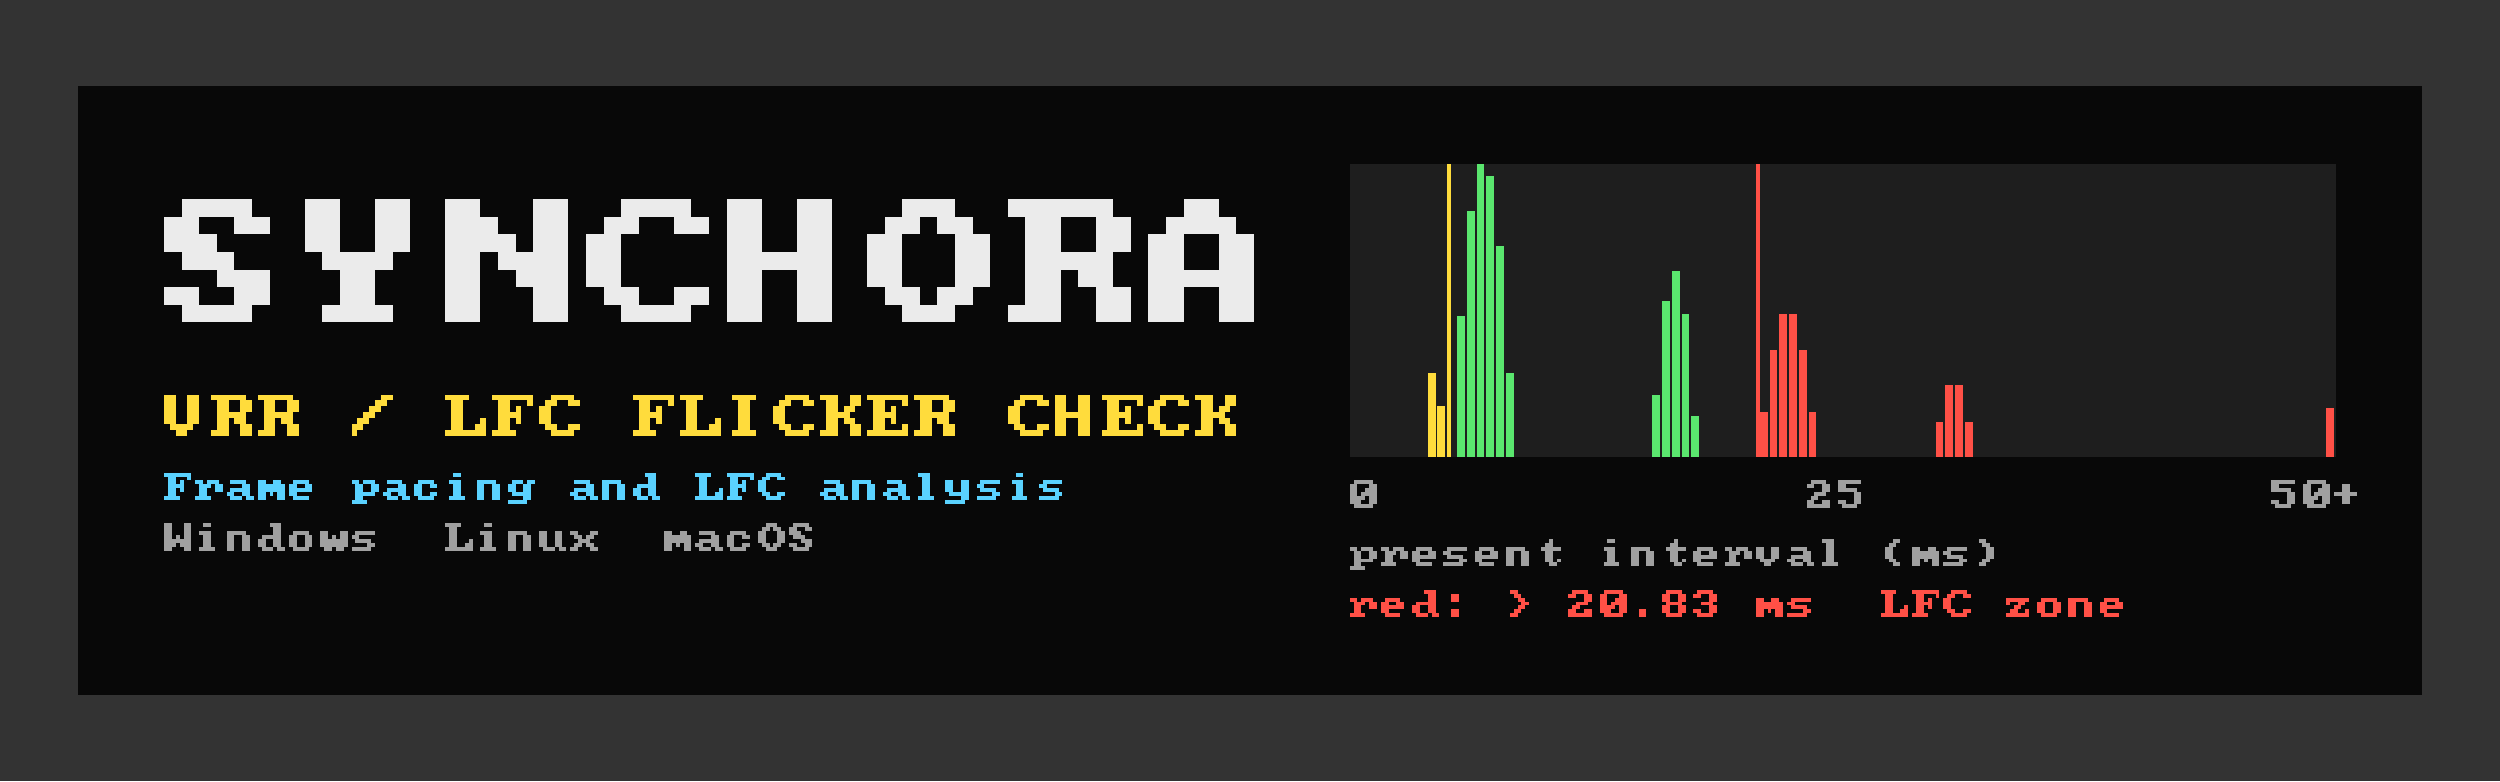
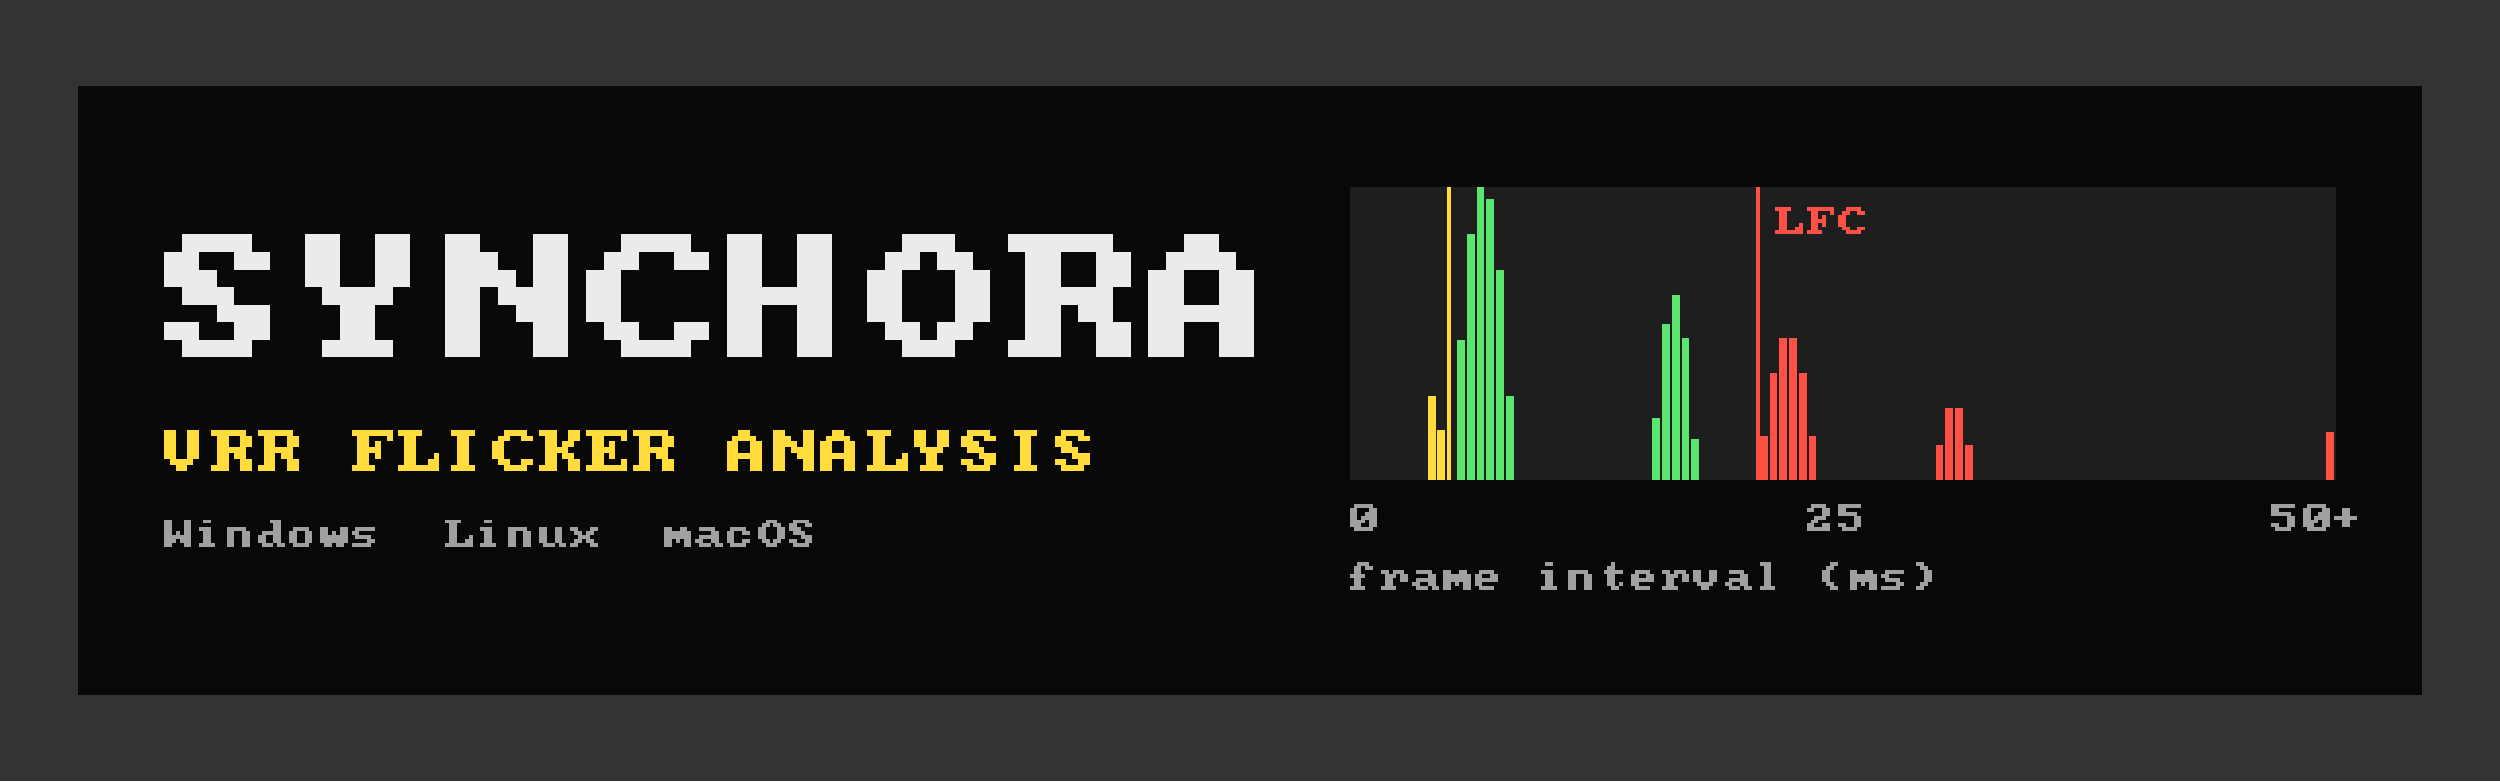
<svg xmlns="http://www.w3.org/2000/svg" width="1280" height="400" viewBox="0 0 1280 400" shape-rendering="crispEdges">
  <rect width="1280" height="400" fill="#333333" />
  <rect x="40" y="44" width="1200" height="312" fill="#000" fill-opacity=".84" />
-   <path fill="#ebebeb" d="M93 102h36v9h-36zM84 111h18v9h-18zM120 111h18v9h-18zM84 120h27v9h-27zM93 129h27v9h-27zM111 138h27v9h-27zM84 147h18v9h-18zM120 147h18v9h-18zM93 156h36v9h-36zM156 102h18v9h-18zM192 102h18v9h-18zM156 111h18v9h-18zM192 111h18v9h-18zM156 120h18v9h-18zM192 120h18v9h-18zM165 129h36v9h-36zM174 138h18v9h-18zM174 147h18v9h-18zM165 156h36v9h-36zM228 102h18v9h-18zM273 102h18v9h-18zM228 111h27v9h-27zM273 111h18v9h-18zM228 120h36v9h-36zM273 120h18v9h-18zM228 129h18v9h-18zM255 129h36v9h-36zM228 138h18v9h-18zM264 138h27v9h-27zM228 147h18v9h-18zM273 147h18v9h-18zM228 156h18v9h-18zM273 156h18v9h-18zM318 102h36v9h-36zM309 111h18v9h-18zM345 111h18v9h-18zM300 120h18v9h-18zM300 129h18v9h-18zM300 138h18v9h-18zM309 147h18v9h-18zM345 147h18v9h-18zM318 156h36v9h-36zM372 102h18v9h-18zM408 102h18v9h-18zM372 111h18v9h-18zM408 111h18v9h-18zM372 120h18v9h-18zM408 120h18v9h-18zM372 129h54v9h-54zM372 138h18v9h-18zM408 138h18v9h-18zM372 147h18v9h-18zM408 147h18v9h-18zM372 156h18v9h-18zM408 156h18v9h-18zM462 102h27v9h-27zM453 111h18v9h-18zM480 111h18v9h-18zM444 120h18v9h-18zM489 120h18v9h-18zM444 129h18v9h-18zM489 129h18v9h-18zM444 138h18v9h-18zM489 138h18v9h-18zM453 147h18v9h-18zM480 147h18v9h-18zM462 156h27v9h-27zM516 102h54v9h-54zM525 111h18v9h-18zM561 111h18v9h-18zM525 120h18v9h-18zM561 120h18v9h-18zM525 129h45v9h-45zM525 138h18v9h-18zM552 138h18v9h-18zM525 147h18v9h-18zM561 147h18v9h-18zM516 156h27v9h-27zM561 156h18v9h-18zM606 102h18v9h-18zM597 111h36v9h-36zM588 120h18v9h-18zM624 120h18v9h-18zM588 129h18v9h-18zM624 129h18v9h-18zM588 138h54v9h-54zM588 147h18v9h-18zM624 147h18v9h-18zM588 156h18v9h-18zM624 156h18v9h-18z" />
-   <path fill="#ffdc3c" d="M84 202h6v3h-6zM96 202h6v3h-6zM84 205h6v3h-6zM96 205h6v3h-6zM84 208h6v3h-6zM96 208h6v3h-6zM84 211h6v3h-6zM96 211h6v3h-6zM84 214h6v3h-6zM96 214h6v3h-6zM87 217h12v3h-12zM90 220h6v3h-6zM108 202h18v3h-18zM111 205h6v3h-6zM123 205h6v3h-6zM111 208h6v3h-6zM123 208h6v3h-6zM111 211h15v3h-15zM111 214h6v3h-6zM120 214h6v3h-6zM111 217h6v3h-6zM123 217h6v3h-6zM108 220h9v3h-9zM123 220h6v3h-6zM132 202h18v3h-18zM135 205h6v3h-6zM147 205h6v3h-6zM135 208h6v3h-6zM147 208h6v3h-6zM135 211h15v3h-15zM135 214h6v3h-6zM144 214h6v3h-6zM135 217h6v3h-6zM147 217h6v3h-6zM132 220h9v3h-9zM147 220h6v3h-6zM195 202h6v3h-6zM192 205h6v3h-6zM189 208h6v3h-6zM186 211h6v3h-6zM183 214h6v3h-6zM180 217h6v3h-6zM180 220h3v3h-3zM228 202h12v3h-12zM231 205h6v3h-6zM231 208h6v3h-6zM231 211h6v3h-6zM231 214h6v3h-6zM246 214h3v3h-3zM231 217h6v3h-6zM243 217h6v3h-6zM228 220h21v3h-21zM252 202h21v3h-21zM255 205h6v3h-6zM270 205h3v3h-3zM255 208h6v3h-6zM264 208h3v3h-3zM255 211h12v3h-12zM255 214h6v3h-6zM264 214h3v3h-3zM255 217h6v3h-6zM252 220h12v3h-12zM282 202h12v3h-12zM279 205h6v3h-6zM291 205h6v3h-6zM276 208h6v3h-6zM276 211h6v3h-6zM276 214h6v3h-6zM279 217h6v3h-6zM291 217h6v3h-6zM282 220h12v3h-12zM324 202h21v3h-21zM327 205h6v3h-6zM342 205h3v3h-3zM327 208h6v3h-6zM336 208h3v3h-3zM327 211h12v3h-12zM327 214h6v3h-6zM336 214h3v3h-3zM327 217h6v3h-6zM324 220h12v3h-12zM348 202h12v3h-12zM351 205h6v3h-6zM351 208h6v3h-6zM351 211h6v3h-6zM351 214h6v3h-6zM366 214h3v3h-3zM351 217h6v3h-6zM363 217h6v3h-6zM348 220h21v3h-21zM375 202h12v3h-12zM378 205h6v3h-6zM378 208h6v3h-6zM378 211h6v3h-6zM378 214h6v3h-6zM378 217h6v3h-6zM375 220h12v3h-12zM402 202h12v3h-12zM399 205h6v3h-6zM411 205h6v3h-6zM396 208h6v3h-6zM396 211h6v3h-6zM396 214h6v3h-6zM399 217h6v3h-6zM411 217h6v3h-6zM402 220h12v3h-12zM420 202h9v3h-9zM435 202h6v3h-6zM423 205h6v3h-6zM435 205h6v3h-6zM423 208h6v3h-6zM432 208h6v3h-6zM423 211h12v3h-12zM423 214h6v3h-6zM432 214h6v3h-6zM423 217h6v3h-6zM435 217h6v3h-6zM420 220h9v3h-9zM435 220h6v3h-6zM444 202h21v3h-21zM447 205h6v3h-6zM462 205h3v3h-3zM447 208h6v3h-6zM456 208h3v3h-3zM447 211h12v3h-12zM447 214h6v3h-6zM456 214h3v3h-3zM447 217h6v3h-6zM462 217h3v3h-3zM444 220h21v3h-21zM468 202h18v3h-18zM471 205h6v3h-6zM483 205h6v3h-6zM471 208h6v3h-6zM483 208h6v3h-6zM471 211h15v3h-15zM471 214h6v3h-6zM480 214h6v3h-6zM471 217h6v3h-6zM483 217h6v3h-6zM468 220h9v3h-9zM483 220h6v3h-6zM522 202h12v3h-12zM519 205h6v3h-6zM531 205h6v3h-6zM516 208h6v3h-6zM516 211h6v3h-6zM516 214h6v3h-6zM519 217h6v3h-6zM531 217h6v3h-6zM522 220h12v3h-12zM540 202h6v3h-6zM552 202h6v3h-6zM540 205h6v3h-6zM552 205h6v3h-6zM540 208h6v3h-6zM552 208h6v3h-6zM540 211h18v3h-18zM540 214h6v3h-6zM552 214h6v3h-6zM540 217h6v3h-6zM552 217h6v3h-6zM540 220h6v3h-6zM552 220h6v3h-6zM564 202h21v3h-21zM567 205h6v3h-6zM582 205h3v3h-3zM567 208h6v3h-6zM576 208h3v3h-3zM567 211h12v3h-12zM567 214h6v3h-6zM576 214h3v3h-3zM567 217h6v3h-6zM582 217h3v3h-3zM564 220h21v3h-21zM594 202h12v3h-12zM591 205h6v3h-6zM603 205h6v3h-6zM588 208h6v3h-6zM588 211h6v3h-6zM588 214h6v3h-6zM591 217h6v3h-6zM603 217h6v3h-6zM594 220h12v3h-12zM612 202h9v3h-9zM627 202h6v3h-6zM615 205h6v3h-6zM627 205h6v3h-6zM615 208h6v3h-6zM624 208h6v3h-6zM615 211h12v3h-12zM615 214h6v3h-6zM624 214h6v3h-6zM615 217h6v3h-6zM627 217h6v3h-6zM612 220h9v3h-9zM627 220h6v3h-6z" />
-   <path fill="#5ad2ff" d="M84 242h14v2h-14zM86 244h4v2h-4zM96 244h2v2h-2zM86 246h4v2h-4zM92 246h2v2h-2zM86 248h8v2h-8zM86 250h4v2h-4zM92 250h2v2h-2zM86 252h4v2h-4zM84 254h8v2h-8zM100 246h4v2h-4zM106 246h6v2h-6zM102 248h6v2h-6zM110 248h4v2h-4zM102 250h4v2h-4zM110 250h4v2h-4zM102 252h4v2h-4zM100 254h8v2h-8zM118 246h8v2h-8zM124 248h4v2h-4zM118 250h10v2h-10zM116 252h4v2h-4zM124 252h4v2h-4zM118 254h6v2h-6zM126 254h4v2h-4zM132 246h4v2h-4zM140 246h4v2h-4zM132 248h14v2h-14zM132 250h14v2h-14zM132 252h4v2h-4zM138 252h2v2h-2zM142 252h4v2h-4zM132 254h4v2h-4zM142 254h4v2h-4zM150 246h8v2h-8zM148 248h4v2h-4zM156 248h4v2h-4zM148 250h12v2h-12zM148 252h4v2h-4zM150 254h8v2h-8zM180 246h4v2h-4zM186 246h6v2h-6zM182 248h4v2h-4zM190 248h4v2h-4zM182 250h4v2h-4zM190 250h4v2h-4zM182 252h10v2h-10zM182 254h4v2h-4zM180 256h8v2h-8zM198 246h8v2h-8zM204 248h4v2h-4zM198 250h10v2h-10zM196 252h4v2h-4zM204 252h4v2h-4zM198 254h6v2h-6zM206 254h4v2h-4zM214 246h8v2h-8zM212 248h4v2h-4zM220 248h4v2h-4zM212 250h4v2h-4zM212 252h4v2h-4zM220 252h4v2h-4zM214 254h8v2h-8zM232 242h4v2h-4zM230 246h6v2h-6zM232 248h4v2h-4zM232 250h4v2h-4zM232 252h4v2h-4zM230 254h8v2h-8zM244 246h10v2h-10zM244 248h4v2h-4zM252 248h4v2h-4zM244 250h4v2h-4zM252 250h4v2h-4zM244 252h4v2h-4zM252 252h4v2h-4zM244 254h4v2h-4zM252 254h4v2h-4zM262 246h6v2h-6zM270 246h4v2h-4zM260 248h4v2h-4zM268 248h4v2h-4zM260 250h4v2h-4zM268 250h4v2h-4zM262 252h10v2h-10zM268 254h4v2h-4zM260 256h10v2h-10zM294 246h8v2h-8zM300 248h4v2h-4zM294 250h10v2h-10zM292 252h4v2h-4zM300 252h4v2h-4zM294 254h6v2h-6zM302 254h4v2h-4zM308 246h10v2h-10zM308 248h4v2h-4zM316 248h4v2h-4zM308 250h4v2h-4zM316 250h4v2h-4zM308 252h4v2h-4zM316 252h4v2h-4zM308 254h4v2h-4zM316 254h4v2h-4zM330 242h6v2h-6zM332 244h4v2h-4zM332 246h4v2h-4zM326 248h10v2h-10zM324 250h4v2h-4zM332 250h4v2h-4zM324 252h4v2h-4zM332 252h4v2h-4zM326 254h6v2h-6zM334 254h4v2h-4zM356 242h8v2h-8zM358 244h4v2h-4zM358 246h4v2h-4zM358 248h4v2h-4zM358 250h4v2h-4zM368 250h2v2h-2zM358 252h4v2h-4zM366 252h4v2h-4zM356 254h14v2h-14zM372 242h14v2h-14zM374 244h4v2h-4zM384 244h2v2h-2zM374 246h4v2h-4zM380 246h2v2h-2zM374 248h8v2h-8zM374 250h4v2h-4zM380 250h2v2h-2zM374 252h4v2h-4zM372 254h8v2h-8zM392 242h8v2h-8zM390 244h4v2h-4zM398 244h4v2h-4zM388 246h4v2h-4zM388 248h4v2h-4zM388 250h4v2h-4zM390 252h4v2h-4zM398 252h4v2h-4zM392 254h8v2h-8zM422 246h8v2h-8zM428 248h4v2h-4zM422 250h10v2h-10zM420 252h4v2h-4zM428 252h4v2h-4zM422 254h6v2h-6zM430 254h4v2h-4zM436 246h10v2h-10zM436 248h4v2h-4zM444 248h4v2h-4zM436 250h4v2h-4zM444 250h4v2h-4zM436 252h4v2h-4zM444 252h4v2h-4zM436 254h4v2h-4zM444 254h4v2h-4zM454 246h8v2h-8zM460 248h4v2h-4zM454 250h10v2h-10zM452 252h4v2h-4zM460 252h4v2h-4zM454 254h6v2h-6zM462 254h4v2h-4zM470 242h6v2h-6zM472 244h4v2h-4zM472 246h4v2h-4zM472 248h4v2h-4zM472 250h4v2h-4zM472 252h4v2h-4zM470 254h8v2h-8zM484 246h4v2h-4zM492 246h4v2h-4zM484 248h4v2h-4zM492 248h4v2h-4zM484 250h4v2h-4zM492 250h4v2h-4zM486 252h10v2h-10zM492 254h4v2h-4zM484 256h10v2h-10zM502 246h10v2h-10zM500 248h4v2h-4zM502 250h8v2h-8zM508 252h4v2h-4zM500 254h10v2h-10zM520 242h4v2h-4zM518 246h6v2h-6zM520 248h4v2h-4zM520 250h4v2h-4zM520 252h4v2h-4zM518 254h8v2h-8zM534 246h10v2h-10zM532 248h4v2h-4zM534 250h8v2h-8zM540 252h4v2h-4zM532 254h10v2h-10z" />
-   <path fill="#a0a0a0" d="M84 268h4v2h-4zM94 268h4v2h-4zM84 270h4v2h-4zM94 270h4v2h-4zM84 272h4v2h-4zM94 272h4v2h-4zM84 274h4v2h-4zM90 274h2v2h-2zM94 274h4v2h-4zM84 276h14v2h-14zM84 278h6v2h-6zM92 278h6v2h-6zM84 280h4v2h-4zM94 280h4v2h-4zM104 268h4v2h-4zM102 272h6v2h-6zM104 274h4v2h-4zM104 276h4v2h-4zM104 278h4v2h-4zM102 280h8v2h-8zM116 272h10v2h-10zM116 274h4v2h-4zM124 274h4v2h-4zM116 276h4v2h-4zM124 276h4v2h-4zM116 278h4v2h-4zM124 278h4v2h-4zM116 280h4v2h-4zM124 280h4v2h-4zM138 268h6v2h-6zM140 270h4v2h-4zM140 272h4v2h-4zM134 274h10v2h-10zM132 276h4v2h-4zM140 276h4v2h-4zM132 278h4v2h-4zM140 278h4v2h-4zM134 280h6v2h-6zM142 280h4v2h-4zM150 272h8v2h-8zM148 274h4v2h-4zM156 274h4v2h-4zM148 276h4v2h-4zM156 276h4v2h-4zM148 278h4v2h-4zM156 278h4v2h-4zM150 280h8v2h-8zM164 272h4v2h-4zM174 272h4v2h-4zM164 274h4v2h-4zM170 274h2v2h-2zM174 274h4v2h-4zM164 276h14v2h-14zM164 278h14v2h-14zM166 280h4v2h-4zM172 280h4v2h-4zM182 272h10v2h-10zM180 274h4v2h-4zM182 276h8v2h-8zM188 278h4v2h-4zM180 280h10v2h-10zM228 268h8v2h-8zM230 270h4v2h-4zM230 272h4v2h-4zM230 274h4v2h-4zM230 276h4v2h-4zM240 276h2v2h-2zM230 278h4v2h-4zM238 278h4v2h-4zM228 280h14v2h-14zM248 268h4v2h-4zM246 272h6v2h-6zM248 274h4v2h-4zM248 276h4v2h-4zM248 278h4v2h-4zM246 280h8v2h-8zM260 272h10v2h-10zM260 274h4v2h-4zM268 274h4v2h-4zM260 276h4v2h-4zM268 276h4v2h-4zM260 278h4v2h-4zM268 278h4v2h-4zM260 280h4v2h-4zM268 280h4v2h-4zM276 272h4v2h-4zM284 272h4v2h-4zM276 274h4v2h-4zM284 274h4v2h-4zM276 276h4v2h-4zM284 276h4v2h-4zM276 278h4v2h-4zM284 278h4v2h-4zM278 280h6v2h-6zM286 280h4v2h-4zM292 272h4v2h-4zM302 272h4v2h-4zM294 274h4v2h-4zM300 274h4v2h-4zM296 276h6v2h-6zM294 278h4v2h-4zM300 278h4v2h-4zM292 280h4v2h-4zM302 280h4v2h-4zM340 272h4v2h-4zM348 272h4v2h-4zM340 274h14v2h-14zM340 276h14v2h-14zM340 278h4v2h-4zM346 278h2v2h-2zM350 278h4v2h-4zM340 280h4v2h-4zM350 280h4v2h-4zM358 272h8v2h-8zM364 274h4v2h-4zM358 276h10v2h-10zM356 278h4v2h-4zM364 278h4v2h-4zM358 280h6v2h-6zM366 280h4v2h-4zM374 272h8v2h-8zM372 274h4v2h-4zM380 274h4v2h-4zM372 276h4v2h-4zM372 278h4v2h-4zM380 278h4v2h-4zM374 280h8v2h-8zM392 268h6v2h-6zM390 270h4v2h-4zM396 270h4v2h-4zM388 272h4v2h-4zM398 272h4v2h-4zM388 274h4v2h-4zM398 274h4v2h-4zM388 276h4v2h-4zM398 276h4v2h-4zM390 278h4v2h-4zM396 278h4v2h-4zM392 280h6v2h-6zM406 268h8v2h-8zM404 270h4v2h-4zM412 270h4v2h-4zM404 272h6v2h-6zM406 274h6v2h-6zM410 276h6v2h-6zM404 278h4v2h-4zM412 278h4v2h-4zM406 280h8v2h-8z" />
-   <rect x="691" y="84" width="505" height="150" fill="#1e1e1e" />
-   <rect x="731" y="191" width="4" height="43" fill="#ffdc3c" />
-   <rect x="736" y="208" width="4" height="26" fill="#ffdc3c" />
-   <rect x="746" y="162" width="4" height="72" fill="#5ae66e" />
-   <rect x="751" y="108" width="4" height="126" fill="#5ae66e" />
-   <rect x="756" y="84" width="4" height="150" fill="#5ae66e" />
-   <rect x="761" y="90" width="4" height="144" fill="#5ae66e" />
-   <rect x="766" y="126" width="4" height="108" fill="#5ae66e" />
-   <rect x="771" y="191" width="4" height="43" fill="#5ae66e" />
-   <rect x="846" y="202" width="4" height="32" fill="#5ae66e" />
-   <rect x="851" y="154" width="4" height="80" fill="#5ae66e" />
-   <rect x="856" y="139" width="4" height="95" fill="#5ae66e" />
-   <rect x="861" y="161" width="4" height="73" fill="#5ae66e" />
-   <rect x="866" y="213" width="4" height="21" fill="#5ae66e" />
-   <rect x="901" y="211" width="4" height="23" fill="#ff5046" />
-   <rect x="906" y="179" width="4" height="55" fill="#ff5046" />
-   <rect x="911" y="161" width="4" height="73" fill="#ff5046" />
-   <rect x="916" y="161" width="4" height="73" fill="#ff5046" />
-   <rect x="921" y="179" width="4" height="55" fill="#ff5046" />
-   <rect x="926" y="211" width="4" height="23" fill="#ff5046" />
-   <rect x="991" y="216" width="4" height="18" fill="#ff5046" />
-   <rect x="996" y="197" width="4" height="37" fill="#ff5046" />
-   <rect x="1001" y="197" width="4" height="37" fill="#ff5046" />
-   <rect x="1006" y="216" width="4" height="18" fill="#ff5046" />
-   <rect x="1191" y="209" width="4" height="25" fill="#ff5046" />
-   <rect x="741" y="84" width="2" height="150" fill="#ffdc3c" />
-   <rect x="899" y="84" width="2" height="150" fill="#ff5046" />
-   <path fill="#a0a0a0" d="M693 246h10v2h-10zM691 248h4v2h-4zM701 248h4v2h-4zM691 250h4v2h-4zM699 250h6v2h-6zM691 252h4v2h-4zM697 252h8v2h-8zM691 254h8v2h-8zM701 254h4v2h-4zM691 256h6v2h-6zM701 256h4v2h-4zM693 258h10v2h-10z" />
-   <path fill="#a0a0a0" d="M927 246h8v2h-8zM925 248h4v2h-4zM933 248h4v2h-4zM933 250h4v2h-4zM929 252h6v2h-6zM927 254h4v2h-4zM925 256h4v2h-4zM933 256h4v2h-4zM925 258h12v2h-12zM941 246h12v2h-12zM941 248h4v2h-4zM941 250h10v2h-10zM949 252h4v2h-4zM949 254h4v2h-4zM941 256h4v2h-4zM949 256h4v2h-4zM943 258h8v2h-8z" />
-   <path fill="#a0a0a0" d="M1163 246h12v2h-12zM1163 248h4v2h-4zM1163 250h10v2h-10zM1171 252h4v2h-4zM1171 254h4v2h-4zM1163 256h4v2h-4zM1171 256h4v2h-4zM1165 258h8v2h-8zM1181 246h10v2h-10zM1179 248h4v2h-4zM1189 248h4v2h-4zM1179 250h4v2h-4zM1187 250h6v2h-6zM1179 252h4v2h-4zM1185 252h8v2h-8zM1179 254h8v2h-8zM1189 254h4v2h-4zM1179 256h6v2h-6zM1189 256h4v2h-4zM1181 258h10v2h-10zM1199 248h4v2h-4zM1199 250h4v2h-4zM1195 252h12v2h-12zM1199 254h4v2h-4zM1199 256h4v2h-4z" />
-   <path fill="#a0a0a0" d="M691 280h4v2h-4zM697 280h6v2h-6zM693 282h4v2h-4zM701 282h4v2h-4zM693 284h4v2h-4zM701 284h4v2h-4zM693 286h10v2h-10zM693 288h4v2h-4zM691 290h8v2h-8zM707 280h4v2h-4zM713 280h6v2h-6zM709 282h6v2h-6zM717 282h4v2h-4zM709 284h4v2h-4zM717 284h4v2h-4zM709 286h4v2h-4zM707 288h8v2h-8zM725 280h8v2h-8zM723 282h4v2h-4zM731 282h4v2h-4zM723 284h12v2h-12zM723 286h4v2h-4zM725 288h8v2h-8zM741 280h10v2h-10zM739 282h4v2h-4zM741 284h8v2h-8zM747 286h4v2h-4zM739 288h10v2h-10zM757 280h8v2h-8zM755 282h4v2h-4zM763 282h4v2h-4zM755 284h12v2h-12zM755 286h4v2h-4zM757 288h8v2h-8zM771 280h10v2h-10zM771 282h4v2h-4zM779 282h4v2h-4zM771 284h4v2h-4zM779 284h4v2h-4zM771 286h4v2h-4zM779 286h4v2h-4zM771 288h4v2h-4zM779 288h4v2h-4zM793 276h2v2h-2zM791 278h4v2h-4zM789 280h10v2h-10zM791 282h4v2h-4zM791 284h4v2h-4zM791 286h4v2h-4zM797 286h2v2h-2zM793 288h4v2h-4zM823 276h4v2h-4zM821 280h6v2h-6zM823 282h4v2h-4zM823 284h4v2h-4zM823 286h4v2h-4zM821 288h8v2h-8zM835 280h10v2h-10zM835 282h4v2h-4zM843 282h4v2h-4zM835 284h4v2h-4zM843 284h4v2h-4zM835 286h4v2h-4zM843 286h4v2h-4zM835 288h4v2h-4zM843 288h4v2h-4zM857 276h2v2h-2zM855 278h4v2h-4zM853 280h10v2h-10zM855 282h4v2h-4zM855 284h4v2h-4zM855 286h4v2h-4zM861 286h2v2h-2zM857 288h4v2h-4zM869 280h8v2h-8zM867 282h4v2h-4zM875 282h4v2h-4zM867 284h12v2h-12zM867 286h4v2h-4zM869 288h8v2h-8zM883 280h4v2h-4zM889 280h6v2h-6zM885 282h6v2h-6zM893 282h4v2h-4zM885 284h4v2h-4zM893 284h4v2h-4zM885 286h4v2h-4zM883 288h8v2h-8zM899 280h4v2h-4zM907 280h4v2h-4zM899 282h4v2h-4zM907 282h4v2h-4zM899 284h4v2h-4zM907 284h4v2h-4zM901 286h8v2h-8zM903 288h4v2h-4zM917 280h8v2h-8zM923 282h4v2h-4zM917 284h10v2h-10zM915 286h4v2h-4zM923 286h4v2h-4zM917 288h6v2h-6zM925 288h4v2h-4zM933 276h6v2h-6zM935 278h4v2h-4zM935 280h4v2h-4zM935 282h4v2h-4zM935 284h4v2h-4zM935 286h4v2h-4zM933 288h8v2h-8zM969 276h4v2h-4zM967 278h4v2h-4zM965 280h4v2h-4zM965 282h4v2h-4zM965 284h4v2h-4zM967 286h4v2h-4zM969 288h4v2h-4zM979 280h4v2h-4zM987 280h4v2h-4zM979 282h14v2h-14zM979 284h14v2h-14zM979 286h4v2h-4zM985 286h2v2h-2zM989 286h4v2h-4zM979 288h4v2h-4zM989 288h4v2h-4zM997 280h10v2h-10zM995 282h4v2h-4zM997 284h8v2h-8zM1003 286h4v2h-4zM995 288h10v2h-10zM1013 276h4v2h-4zM1015 278h4v2h-4zM1017 280h4v2h-4zM1017 282h4v2h-4zM1017 284h4v2h-4zM1015 286h4v2h-4zM1013 288h4v2h-4z" />
-   <path fill="#ff5046" d="M691 306h4v2h-4zM697 306h6v2h-6zM693 308h6v2h-6zM701 308h4v2h-4zM693 310h4v2h-4zM701 310h4v2h-4zM693 312h4v2h-4zM691 314h8v2h-8zM709 306h8v2h-8zM707 308h4v2h-4zM715 308h4v2h-4zM707 310h12v2h-12zM707 312h4v2h-4zM709 314h8v2h-8zM729 302h6v2h-6zM731 304h4v2h-4zM731 306h4v2h-4zM725 308h10v2h-10zM723 310h4v2h-4zM731 310h4v2h-4zM723 312h4v2h-4zM731 312h4v2h-4zM725 314h6v2h-6zM733 314h4v2h-4zM743 304h4v2h-4zM743 306h4v2h-4zM743 312h4v2h-4zM743 314h4v2h-4zM773 302h4v2h-4zM775 304h4v2h-4zM777 306h4v2h-4zM779 308h4v2h-4zM777 310h4v2h-4zM775 312h4v2h-4zM773 314h4v2h-4zM805 302h8v2h-8zM803 304h4v2h-4zM811 304h4v2h-4zM811 306h4v2h-4zM807 308h6v2h-6zM805 310h4v2h-4zM803 312h4v2h-4zM811 312h4v2h-4zM803 314h12v2h-12zM821 302h10v2h-10zM819 304h4v2h-4zM829 304h4v2h-4zM819 306h4v2h-4zM827 306h6v2h-6zM819 308h4v2h-4zM825 308h8v2h-8zM819 310h8v2h-8zM829 310h4v2h-4zM819 312h6v2h-6zM829 312h4v2h-4zM821 314h10v2h-10zM839 312h4v2h-4zM839 314h4v2h-4zM853 302h8v2h-8zM851 304h4v2h-4zM859 304h4v2h-4zM851 306h4v2h-4zM859 306h4v2h-4zM853 308h8v2h-8zM851 310h4v2h-4zM859 310h4v2h-4zM851 312h4v2h-4zM859 312h4v2h-4zM853 314h8v2h-8zM869 302h8v2h-8zM867 304h4v2h-4zM875 304h4v2h-4zM875 306h4v2h-4zM871 308h6v2h-6zM875 310h4v2h-4zM867 312h4v2h-4zM875 312h4v2h-4zM869 314h8v2h-8zM899 306h4v2h-4zM907 306h4v2h-4zM899 308h14v2h-14zM899 310h14v2h-14zM899 312h4v2h-4zM905 312h2v2h-2zM909 312h4v2h-4zM899 314h4v2h-4zM909 314h4v2h-4zM917 306h10v2h-10zM915 308h4v2h-4zM917 310h8v2h-8zM923 312h4v2h-4zM915 314h10v2h-10zM963 302h8v2h-8zM965 304h4v2h-4zM965 306h4v2h-4zM965 308h4v2h-4zM965 310h4v2h-4zM975 310h2v2h-2zM965 312h4v2h-4zM973 312h4v2h-4zM963 314h14v2h-14zM979 302h14v2h-14zM981 304h4v2h-4zM991 304h2v2h-2zM981 306h4v2h-4zM987 306h2v2h-2zM981 308h8v2h-8zM981 310h4v2h-4zM987 310h2v2h-2zM981 312h4v2h-4zM979 314h8v2h-8zM999 302h8v2h-8zM997 304h4v2h-4zM1005 304h4v2h-4zM995 306h4v2h-4zM995 308h4v2h-4zM995 310h4v2h-4zM997 312h4v2h-4zM1005 312h4v2h-4zM999 314h8v2h-8zM1027 306h12v2h-12zM1027 308h2v2h-2zM1033 308h4v2h-4zM1031 310h4v2h-4zM1029 312h4v2h-4zM1037 312h2v2h-2zM1027 314h12v2h-12zM1045 306h8v2h-8zM1043 308h4v2h-4zM1051 308h4v2h-4zM1043 310h4v2h-4zM1051 310h4v2h-4zM1043 312h4v2h-4zM1051 312h4v2h-4zM1045 314h8v2h-8zM1059 306h10v2h-10zM1059 308h4v2h-4zM1067 308h4v2h-4zM1059 310h4v2h-4zM1067 310h4v2h-4zM1059 312h4v2h-4zM1067 312h4v2h-4zM1059 314h4v2h-4zM1067 314h4v2h-4zM1077 306h8v2h-8zM1075 308h4v2h-4zM1083 308h4v2h-4zM1075 310h12v2h-12zM1075 312h4v2h-4zM1077 314h8v2h-8z" />
+   <path fill="#ebebeb" d="M93 120h36v9h-36zM84 129h18v9h-18zM120 129h18v9h-18zM84 138h27v9h-27zM93 147h27v9h-27zM111 156h27v9h-27zM84 165h18v9h-18zM120 165h18v9h-18zM93 174h36v9h-36zM156 120h18v9h-18zM192 120h18v9h-18zM156 129h18v9h-18zM192 129h18v9h-18zM156 138h18v9h-18zM192 138h18v9h-18zM165 147h36v9h-36zM174 156h18v9h-18zM174 165h18v9h-18zM165 174h36v9h-36zM228 120h18v9h-18zM273 120h18v9h-18zM228 129h27v9h-27zM273 129h18v9h-18zM228 138h36v9h-36zM273 138h18v9h-18zM228 147h18v9h-18zM255 147h36v9h-36zM228 156h18v9h-18zM264 156h27v9h-27zM228 165h18v9h-18zM273 165h18v9h-18zM228 174h18v9h-18zM273 174h18v9h-18zM318 120h36v9h-36zM309 129h18v9h-18zM345 129h18v9h-18zM300 138h18v9h-18zM300 147h18v9h-18zM300 156h18v9h-18zM309 165h18v9h-18zM345 165h18v9h-18zM318 174h36v9h-36zM372 120h18v9h-18zM408 120h18v9h-18zM372 129h18v9h-18zM408 129h18v9h-18zM372 138h18v9h-18zM408 138h18v9h-18zM372 147h54v9h-54zM372 156h18v9h-18zM408 156h18v9h-18zM372 165h18v9h-18zM408 165h18v9h-18zM372 174h18v9h-18zM408 174h18v9h-18zM462 120h27v9h-27zM453 129h18v9h-18zM480 129h18v9h-18zM444 138h18v9h-18zM489 138h18v9h-18zM444 147h18v9h-18zM489 147h18v9h-18zM444 156h18v9h-18zM489 156h18v9h-18zM453 165h18v9h-18zM480 165h18v9h-18zM462 174h27v9h-27zM516 120h54v9h-54zM525 129h18v9h-18zM561 129h18v9h-18zM525 138h18v9h-18zM561 138h18v9h-18zM525 147h45v9h-45zM525 156h18v9h-18zM552 156h18v9h-18zM525 165h18v9h-18zM561 165h18v9h-18zM516 174h27v9h-27zM561 174h18v9h-18zM606 120h18v9h-18zM597 129h36v9h-36zM588 138h18v9h-18zM624 138h18v9h-18zM588 147h18v9h-18zM624 147h18v9h-18zM588 156h54v9h-54zM588 165h18v9h-18zM624 165h18v9h-18zM588 174h18v9h-18zM624 174h18v9h-18z" />
+   <path fill="#ffdc3c" d="M84 220h6v3h-6zM96 220h6v3h-6zM84 223h6v3h-6zM96 223h6v3h-6zM84 226h6v3h-6zM96 226h6v3h-6zM84 229h6v3h-6zM96 229h6v3h-6zM84 232h6v3h-6zM96 232h6v3h-6zM87 235h12v3h-12zM90 238h6v3h-6zM108 220h18v3h-18zM111 223h6v3h-6zM123 223h6v3h-6zM111 226h6v3h-6zM123 226h6v3h-6zM111 229h15v3h-15zM111 232h6v3h-6zM120 232h6v3h-6zM111 235h6v3h-6zM123 235h6v3h-6zM108 238h9v3h-9zM123 238h6v3h-6zM132 220h18v3h-18zM135 223h6v3h-6zM147 223h6v3h-6zM135 226h6v3h-6zM147 226h6v3h-6zM135 229h15v3h-15zM135 232h6v3h-6zM144 232h6v3h-6zM135 235h6v3h-6zM147 235h6v3h-6zM132 238h9v3h-9zM147 238h6v3h-6zM180 220h21v3h-21zM183 223h6v3h-6zM198 223h3v3h-3zM183 226h6v3h-6zM192 226h3v3h-3zM183 229h12v3h-12zM183 232h6v3h-6zM192 232h3v3h-3zM183 235h6v3h-6zM180 238h12v3h-12zM204 220h12v3h-12zM207 223h6v3h-6zM207 226h6v3h-6zM207 229h6v3h-6zM207 232h6v3h-6zM222 232h3v3h-3zM207 235h6v3h-6zM219 235h6v3h-6zM204 238h21v3h-21zM231 220h12v3h-12zM234 223h6v3h-6zM234 226h6v3h-6zM234 229h6v3h-6zM234 232h6v3h-6zM234 235h6v3h-6zM231 238h12v3h-12zM258 220h12v3h-12zM255 223h6v3h-6zM267 223h6v3h-6zM252 226h6v3h-6zM252 229h6v3h-6zM252 232h6v3h-6zM255 235h6v3h-6zM267 235h6v3h-6zM258 238h12v3h-12zM276 220h9v3h-9zM291 220h6v3h-6zM279 223h6v3h-6zM291 223h6v3h-6zM279 226h6v3h-6zM288 226h6v3h-6zM279 229h12v3h-12zM279 232h6v3h-6zM288 232h6v3h-6zM279 235h6v3h-6zM291 235h6v3h-6zM276 238h9v3h-9zM291 238h6v3h-6zM300 220h21v3h-21zM303 223h6v3h-6zM318 223h3v3h-3zM303 226h6v3h-6zM312 226h3v3h-3zM303 229h12v3h-12zM303 232h6v3h-6zM312 232h3v3h-3zM303 235h6v3h-6zM318 235h3v3h-3zM300 238h21v3h-21zM324 220h18v3h-18zM327 223h6v3h-6zM339 223h6v3h-6zM327 226h6v3h-6zM339 226h6v3h-6zM327 229h15v3h-15zM327 232h6v3h-6zM336 232h6v3h-6zM327 235h6v3h-6zM339 235h6v3h-6zM324 238h9v3h-9zM339 238h6v3h-6zM378 220h6v3h-6zM375 223h12v3h-12zM372 226h6v3h-6zM384 226h6v3h-6zM372 229h6v3h-6zM384 229h6v3h-6zM372 232h18v3h-18zM372 235h6v3h-6zM384 235h6v3h-6zM372 238h6v3h-6zM384 238h6v3h-6zM396 220h6v3h-6zM411 220h6v3h-6zM396 223h9v3h-9zM411 223h6v3h-6zM396 226h12v3h-12zM411 226h6v3h-6zM396 229h6v3h-6zM405 229h12v3h-12zM396 232h6v3h-6zM408 232h9v3h-9zM396 235h6v3h-6zM411 235h6v3h-6zM396 238h6v3h-6zM411 238h6v3h-6zM426 220h6v3h-6zM423 223h12v3h-12zM420 226h6v3h-6zM432 226h6v3h-6zM420 229h6v3h-6zM432 229h6v3h-6zM420 232h18v3h-18zM420 235h6v3h-6zM432 235h6v3h-6zM420 238h6v3h-6zM432 238h6v3h-6zM444 220h12v3h-12zM447 223h6v3h-6zM447 226h6v3h-6zM447 229h6v3h-6zM447 232h6v3h-6zM462 232h3v3h-3zM447 235h6v3h-6zM459 235h6v3h-6zM444 238h21v3h-21zM468 220h6v3h-6zM480 220h6v3h-6zM468 223h6v3h-6zM480 223h6v3h-6zM468 226h6v3h-6zM480 226h6v3h-6zM471 229h12v3h-12zM474 232h6v3h-6zM474 235h6v3h-6zM471 238h12v3h-12zM495 220h12v3h-12zM492 223h6v3h-6zM504 223h6v3h-6zM492 226h9v3h-9zM495 229h9v3h-9zM501 232h9v3h-9zM492 235h6v3h-6zM504 235h6v3h-6zM495 238h12v3h-12zM519 220h12v3h-12zM522 223h6v3h-6zM522 226h6v3h-6zM522 229h6v3h-6zM522 232h6v3h-6zM522 235h6v3h-6zM519 238h12v3h-12zM543 220h12v3h-12zM540 223h6v3h-6zM552 223h6v3h-6zM540 226h9v3h-9zM543 229h9v3h-9zM549 232h9v3h-9zM540 235h6v3h-6zM552 235h6v3h-6zM543 238h12v3h-12z" />
+   <path fill="#a0a0a0" d="M84 266h4v2h-4zM94 266h4v2h-4zM84 268h4v2h-4zM94 268h4v2h-4zM84 270h4v2h-4zM94 270h4v2h-4zM84 272h4v2h-4zM90 272h2v2h-2zM94 272h4v2h-4zM84 274h14v2h-14zM84 276h6v2h-6zM92 276h6v2h-6zM84 278h4v2h-4zM94 278h4v2h-4zM104 266h4v2h-4zM102 270h6v2h-6zM104 272h4v2h-4zM104 274h4v2h-4zM104 276h4v2h-4zM102 278h8v2h-8zM116 270h10v2h-10zM116 272h4v2h-4zM124 272h4v2h-4zM116 274h4v2h-4zM124 274h4v2h-4zM116 276h4v2h-4zM124 276h4v2h-4zM116 278h4v2h-4zM124 278h4v2h-4zM138 266h6v2h-6zM140 268h4v2h-4zM140 270h4v2h-4zM134 272h10v2h-10zM132 274h4v2h-4zM140 274h4v2h-4zM132 276h4v2h-4zM140 276h4v2h-4zM134 278h6v2h-6zM142 278h4v2h-4zM150 270h8v2h-8zM148 272h4v2h-4zM156 272h4v2h-4zM148 274h4v2h-4zM156 274h4v2h-4zM148 276h4v2h-4zM156 276h4v2h-4zM150 278h8v2h-8zM164 270h4v2h-4zM174 270h4v2h-4zM164 272h4v2h-4zM170 272h2v2h-2zM174 272h4v2h-4zM164 274h14v2h-14zM164 276h14v2h-14zM166 278h4v2h-4zM172 278h4v2h-4zM182 270h10v2h-10zM180 272h4v2h-4zM182 274h8v2h-8zM188 276h4v2h-4zM180 278h10v2h-10zM228 266h8v2h-8zM230 268h4v2h-4zM230 270h4v2h-4zM230 272h4v2h-4zM230 274h4v2h-4zM240 274h2v2h-2zM230 276h4v2h-4zM238 276h4v2h-4zM228 278h14v2h-14zM248 266h4v2h-4zM246 270h6v2h-6zM248 272h4v2h-4zM248 274h4v2h-4zM248 276h4v2h-4zM246 278h8v2h-8zM260 270h10v2h-10zM260 272h4v2h-4zM268 272h4v2h-4zM260 274h4v2h-4zM268 274h4v2h-4zM260 276h4v2h-4zM268 276h4v2h-4zM260 278h4v2h-4zM268 278h4v2h-4zM276 270h4v2h-4zM284 270h4v2h-4zM276 272h4v2h-4zM284 272h4v2h-4zM276 274h4v2h-4zM284 274h4v2h-4zM276 276h4v2h-4zM284 276h4v2h-4zM278 278h6v2h-6zM286 278h4v2h-4zM292 270h4v2h-4zM302 270h4v2h-4zM294 272h4v2h-4zM300 272h4v2h-4zM296 274h6v2h-6zM294 276h4v2h-4zM300 276h4v2h-4zM292 278h4v2h-4zM302 278h4v2h-4zM340 270h4v2h-4zM348 270h4v2h-4zM340 272h14v2h-14zM340 274h14v2h-14zM340 276h4v2h-4zM346 276h2v2h-2zM350 276h4v2h-4zM340 278h4v2h-4zM350 278h4v2h-4zM358 270h8v2h-8zM364 272h4v2h-4zM358 274h10v2h-10zM356 276h4v2h-4zM364 276h4v2h-4zM358 278h6v2h-6zM366 278h4v2h-4zM374 270h8v2h-8zM372 272h4v2h-4zM380 272h4v2h-4zM372 274h4v2h-4zM372 276h4v2h-4zM380 276h4v2h-4zM374 278h8v2h-8zM392 266h6v2h-6zM390 268h4v2h-4zM396 268h4v2h-4zM388 270h4v2h-4zM398 270h4v2h-4zM388 272h4v2h-4zM398 272h4v2h-4zM388 274h4v2h-4zM398 274h4v2h-4zM390 276h4v2h-4zM396 276h4v2h-4zM392 278h6v2h-6zM406 266h8v2h-8zM404 268h4v2h-4zM412 268h4v2h-4zM404 270h6v2h-6zM406 272h6v2h-6zM410 274h6v2h-6zM404 276h4v2h-4zM412 276h4v2h-4zM406 278h8v2h-8z" />
+   <rect x="691" y="96" width="505" height="150" fill="#1e1e1e" />
+   <rect x="731" y="203" width="4" height="43" fill="#ffdc3c" />
+   <rect x="736" y="220" width="4" height="26" fill="#ffdc3c" />
+   <rect x="746" y="174" width="4" height="72" fill="#5ae66e" />
+   <rect x="751" y="120" width="4" height="126" fill="#5ae66e" />
+   <rect x="756" y="96" width="4" height="150" fill="#5ae66e" />
+   <rect x="761" y="102" width="4" height="144" fill="#5ae66e" />
+   <rect x="766" y="138" width="4" height="108" fill="#5ae66e" />
+   <rect x="771" y="203" width="4" height="43" fill="#5ae66e" />
+   <rect x="846" y="214" width="4" height="32" fill="#5ae66e" />
+   <rect x="851" y="166" width="4" height="80" fill="#5ae66e" />
+   <rect x="856" y="151" width="4" height="95" fill="#5ae66e" />
+   <rect x="861" y="173" width="4" height="73" fill="#5ae66e" />
+   <rect x="866" y="225" width="4" height="21" fill="#5ae66e" />
+   <rect x="901" y="223" width="4" height="23" fill="#ff5046" />
+   <rect x="906" y="191" width="4" height="55" fill="#ff5046" />
+   <rect x="911" y="173" width="4" height="73" fill="#ff5046" />
+   <rect x="916" y="173" width="4" height="73" fill="#ff5046" />
+   <rect x="921" y="191" width="4" height="55" fill="#ff5046" />
+   <rect x="926" y="223" width="4" height="23" fill="#ff5046" />
+   <rect x="991" y="228" width="4" height="18" fill="#ff5046" />
+   <rect x="996" y="209" width="4" height="37" fill="#ff5046" />
+   <rect x="1001" y="209" width="4" height="37" fill="#ff5046" />
+   <rect x="1006" y="228" width="4" height="18" fill="#ff5046" />
+   <rect x="1191" y="221" width="4" height="25" fill="#ff5046" />
+   <rect x="741" y="96" width="2" height="150" fill="#ffdc3c" />
+   <rect x="899" y="96" width="2" height="150" fill="#ff5046" />
+   <path fill="#ff5046" d="M909 106h8v2h-8zM911 108h4v2h-4zM911 110h4v2h-4zM911 112h4v2h-4zM911 114h4v2h-4zM921 114h2v2h-2zM911 116h4v2h-4zM919 116h4v2h-4zM909 118h14v2h-14zM925 106h14v2h-14zM927 108h4v2h-4zM937 108h2v2h-2zM927 110h4v2h-4zM933 110h2v2h-2zM927 112h8v2h-8zM927 114h4v2h-4zM933 114h2v2h-2zM927 116h4v2h-4zM925 118h8v2h-8zM945 106h8v2h-8zM943 108h4v2h-4zM951 108h4v2h-4zM941 110h4v2h-4zM941 112h4v2h-4zM941 114h4v2h-4zM943 116h4v2h-4zM951 116h4v2h-4zM945 118h8v2h-8z" />
+   <path fill="#a0a0a0" d="M693 258h10v2h-10zM691 260h4v2h-4zM701 260h4v2h-4zM691 262h4v2h-4zM699 262h6v2h-6zM691 264h4v2h-4zM697 264h8v2h-8zM691 266h8v2h-8zM701 266h4v2h-4zM691 268h6v2h-6zM701 268h4v2h-4zM693 270h10v2h-10z" />
+   <path fill="#a0a0a0" d="M927 258h8v2h-8zM925 260h4v2h-4zM933 260h4v2h-4zM933 262h4v2h-4zM929 264h6v2h-6zM927 266h4v2h-4zM925 268h4v2h-4zM933 268h4v2h-4zM925 270h12v2h-12zM941 258h12v2h-12zM941 260h4v2h-4zM941 262h10v2h-10zM949 264h4v2h-4zM949 266h4v2h-4zM941 268h4v2h-4zM949 268h4v2h-4zM943 270h8v2h-8z" />
+   <path fill="#a0a0a0" d="M1163 258h12v2h-12zM1163 260h4v2h-4zM1163 262h10v2h-10zM1171 264h4v2h-4zM1171 266h4v2h-4zM1163 268h4v2h-4zM1171 268h4v2h-4zM1165 270h8v2h-8zM1181 258h10v2h-10zM1179 260h4v2h-4zM1189 260h4v2h-4zM1179 262h4v2h-4zM1187 262h6v2h-6zM1179 264h4v2h-4zM1185 264h8v2h-8zM1179 266h8v2h-8zM1189 266h4v2h-4zM1179 268h6v2h-6zM1189 268h4v2h-4zM1181 270h10v2h-10zM1199 260h4v2h-4zM1199 262h4v2h-4zM1195 264h12v2h-12zM1199 266h4v2h-4zM1199 268h4v2h-4z" />
+   <path fill="#a0a0a0" d="M695 288h6v2h-6zM693 290h4v2h-4zM699 290h4v2h-4zM693 292h4v2h-4zM691 294h8v2h-8zM693 296h4v2h-4zM693 298h4v2h-4zM691 300h8v2h-8zM707 292h4v2h-4zM713 292h6v2h-6zM709 294h6v2h-6zM717 294h4v2h-4zM709 296h4v2h-4zM717 296h4v2h-4zM709 298h4v2h-4zM707 300h8v2h-8zM725 292h8v2h-8zM731 294h4v2h-4zM725 296h10v2h-10zM723 298h4v2h-4zM731 298h4v2h-4zM725 300h6v2h-6zM733 300h4v2h-4zM739 292h4v2h-4zM747 292h4v2h-4zM739 294h14v2h-14zM739 296h14v2h-14zM739 298h4v2h-4zM745 298h2v2h-2zM749 298h4v2h-4zM739 300h4v2h-4zM749 300h4v2h-4zM757 292h8v2h-8zM755 294h4v2h-4zM763 294h4v2h-4zM755 296h12v2h-12zM755 298h4v2h-4zM757 300h8v2h-8zM791 288h4v2h-4zM789 292h6v2h-6zM791 294h4v2h-4zM791 296h4v2h-4zM791 298h4v2h-4zM789 300h8v2h-8zM803 292h10v2h-10zM803 294h4v2h-4zM811 294h4v2h-4zM803 296h4v2h-4zM811 296h4v2h-4zM803 298h4v2h-4zM811 298h4v2h-4zM803 300h4v2h-4zM811 300h4v2h-4zM825 288h2v2h-2zM823 290h4v2h-4zM821 292h10v2h-10zM823 294h4v2h-4zM823 296h4v2h-4zM823 298h4v2h-4zM829 298h2v2h-2zM825 300h4v2h-4zM837 292h8v2h-8zM835 294h4v2h-4zM843 294h4v2h-4zM835 296h12v2h-12zM835 298h4v2h-4zM837 300h8v2h-8zM851 292h4v2h-4zM857 292h6v2h-6zM853 294h6v2h-6zM861 294h4v2h-4zM853 296h4v2h-4zM861 296h4v2h-4zM853 298h4v2h-4zM851 300h8v2h-8zM867 292h4v2h-4zM875 292h4v2h-4zM867 294h4v2h-4zM875 294h4v2h-4zM867 296h4v2h-4zM875 296h4v2h-4zM869 298h8v2h-8zM871 300h4v2h-4zM885 292h8v2h-8zM891 294h4v2h-4zM885 296h10v2h-10zM883 298h4v2h-4zM891 298h4v2h-4zM885 300h6v2h-6zM893 300h4v2h-4zM901 288h6v2h-6zM903 290h4v2h-4zM903 292h4v2h-4zM903 294h4v2h-4zM903 296h4v2h-4zM903 298h4v2h-4zM901 300h8v2h-8zM937 288h4v2h-4zM935 290h4v2h-4zM933 292h4v2h-4zM933 294h4v2h-4zM933 296h4v2h-4zM935 298h4v2h-4zM937 300h4v2h-4zM947 292h4v2h-4zM955 292h4v2h-4zM947 294h14v2h-14zM947 296h14v2h-14zM947 298h4v2h-4zM953 298h2v2h-2zM957 298h4v2h-4zM947 300h4v2h-4zM957 300h4v2h-4zM965 292h10v2h-10zM963 294h4v2h-4zM965 296h8v2h-8zM971 298h4v2h-4zM963 300h10v2h-10zM981 288h4v2h-4zM983 290h4v2h-4zM985 292h4v2h-4zM985 294h4v2h-4zM985 296h4v2h-4zM983 298h4v2h-4zM981 300h4v2h-4z" />
</svg>
